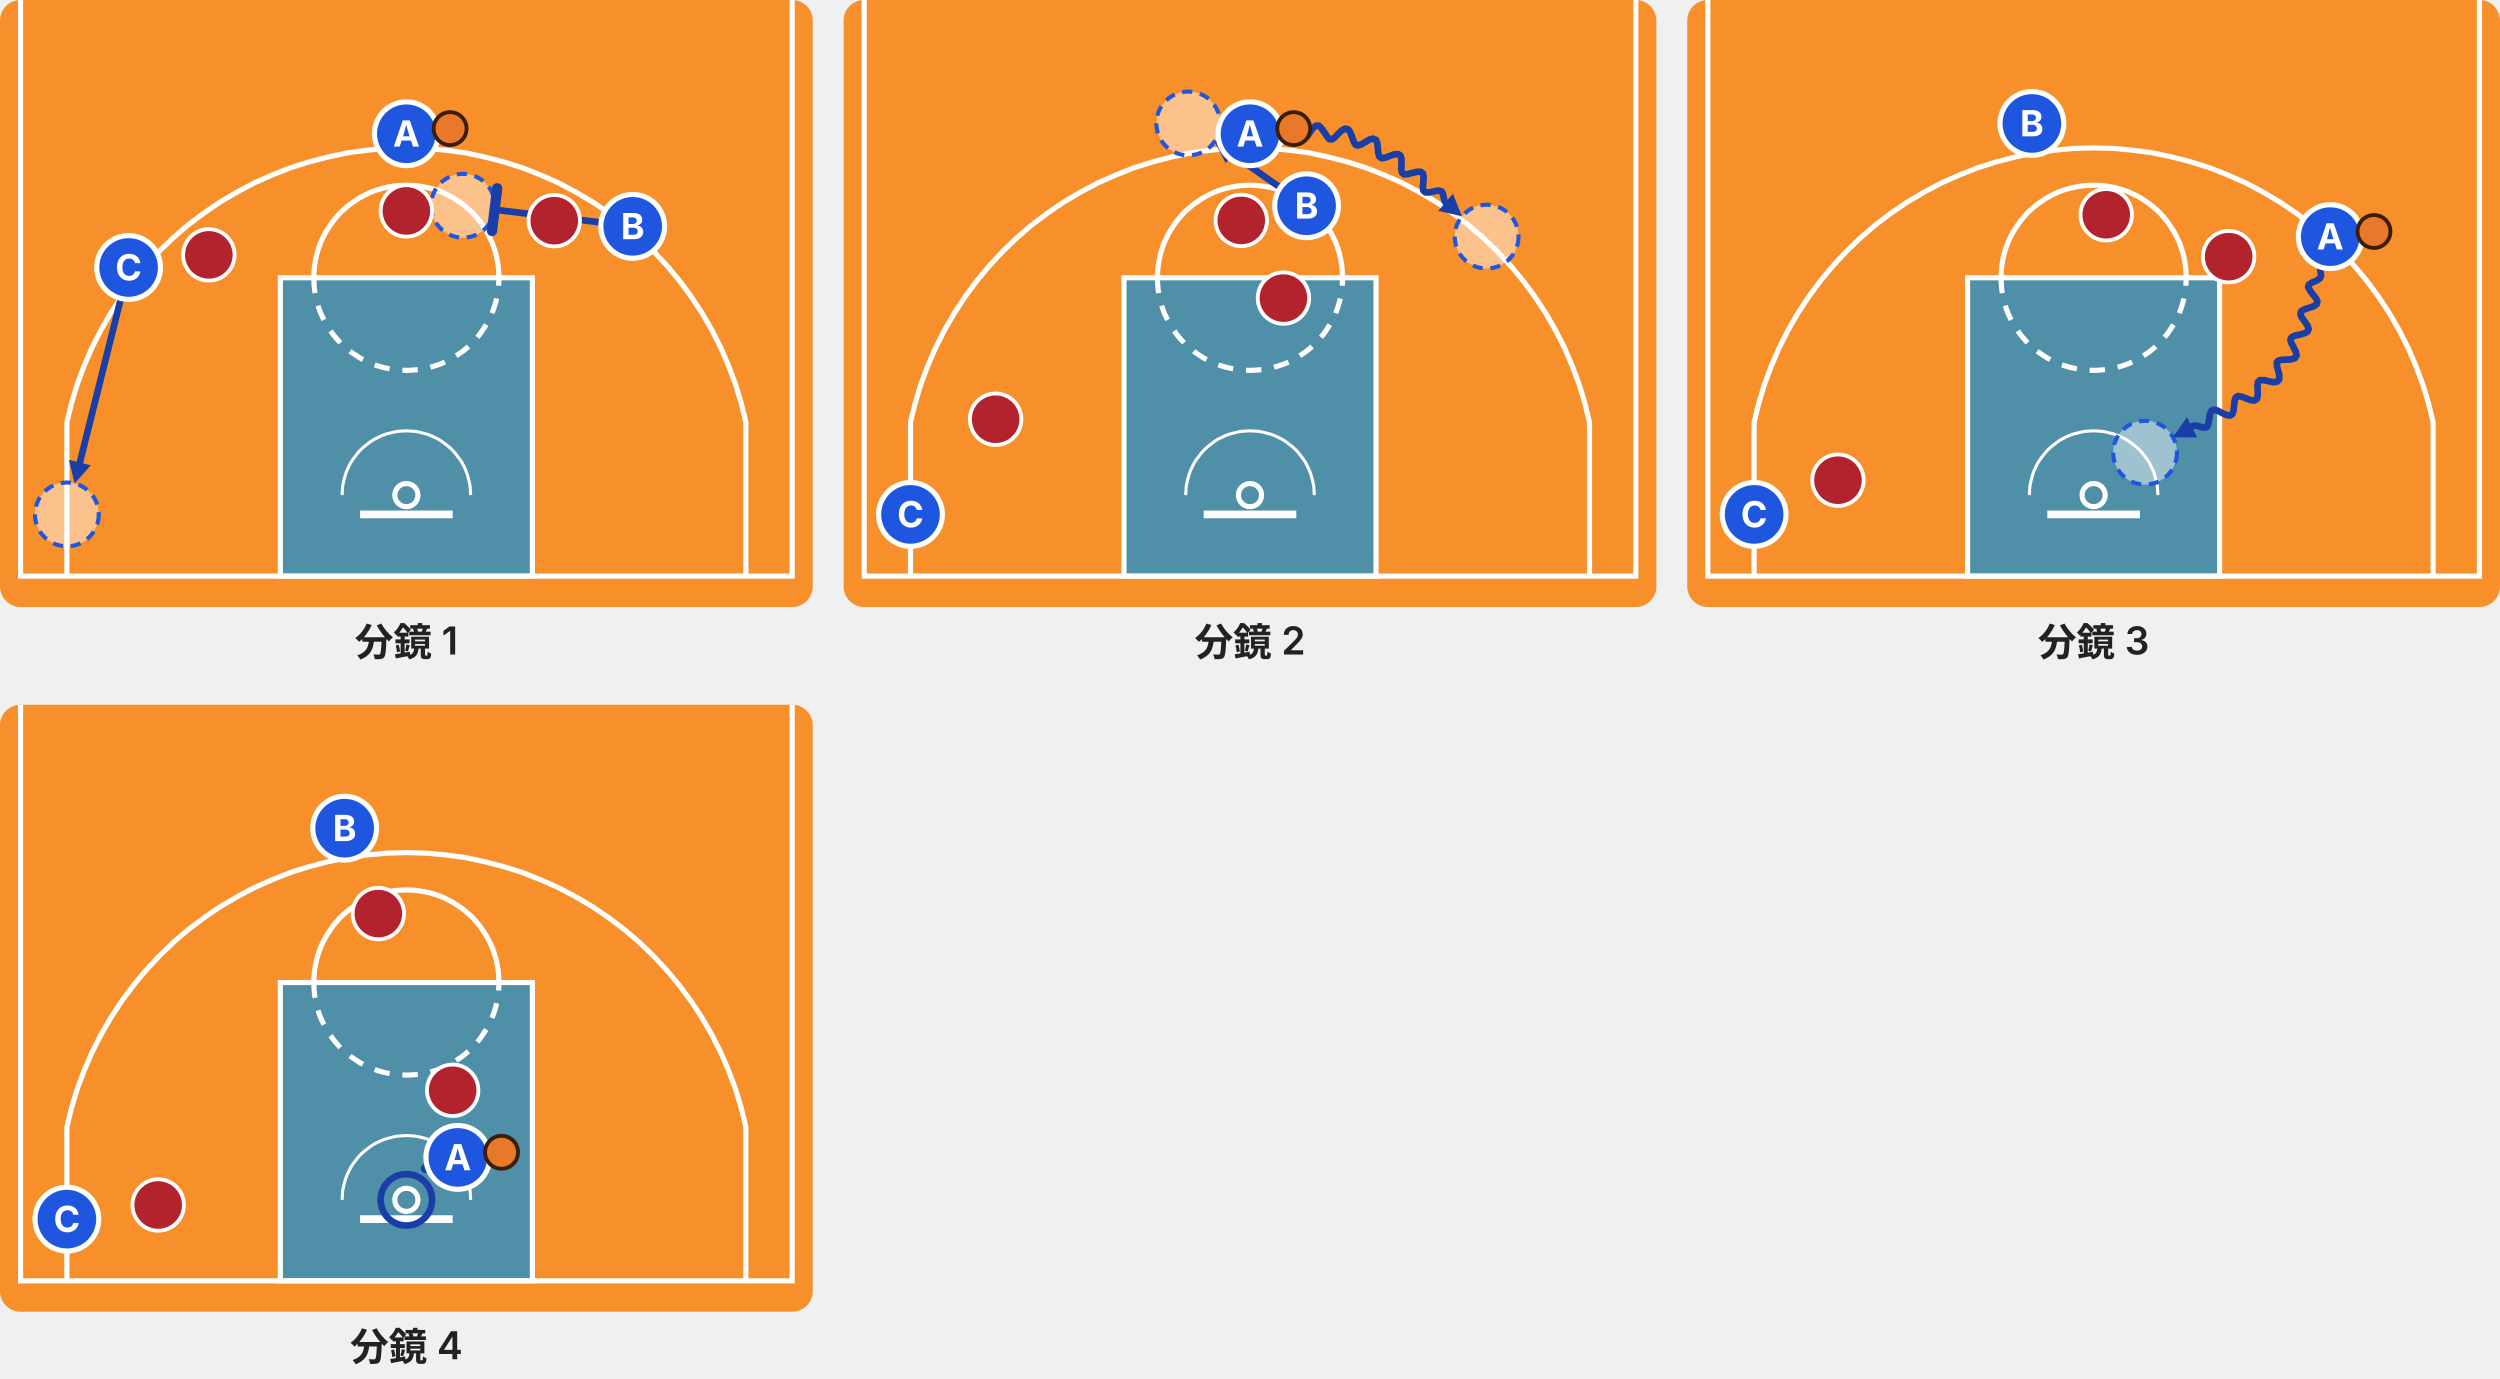
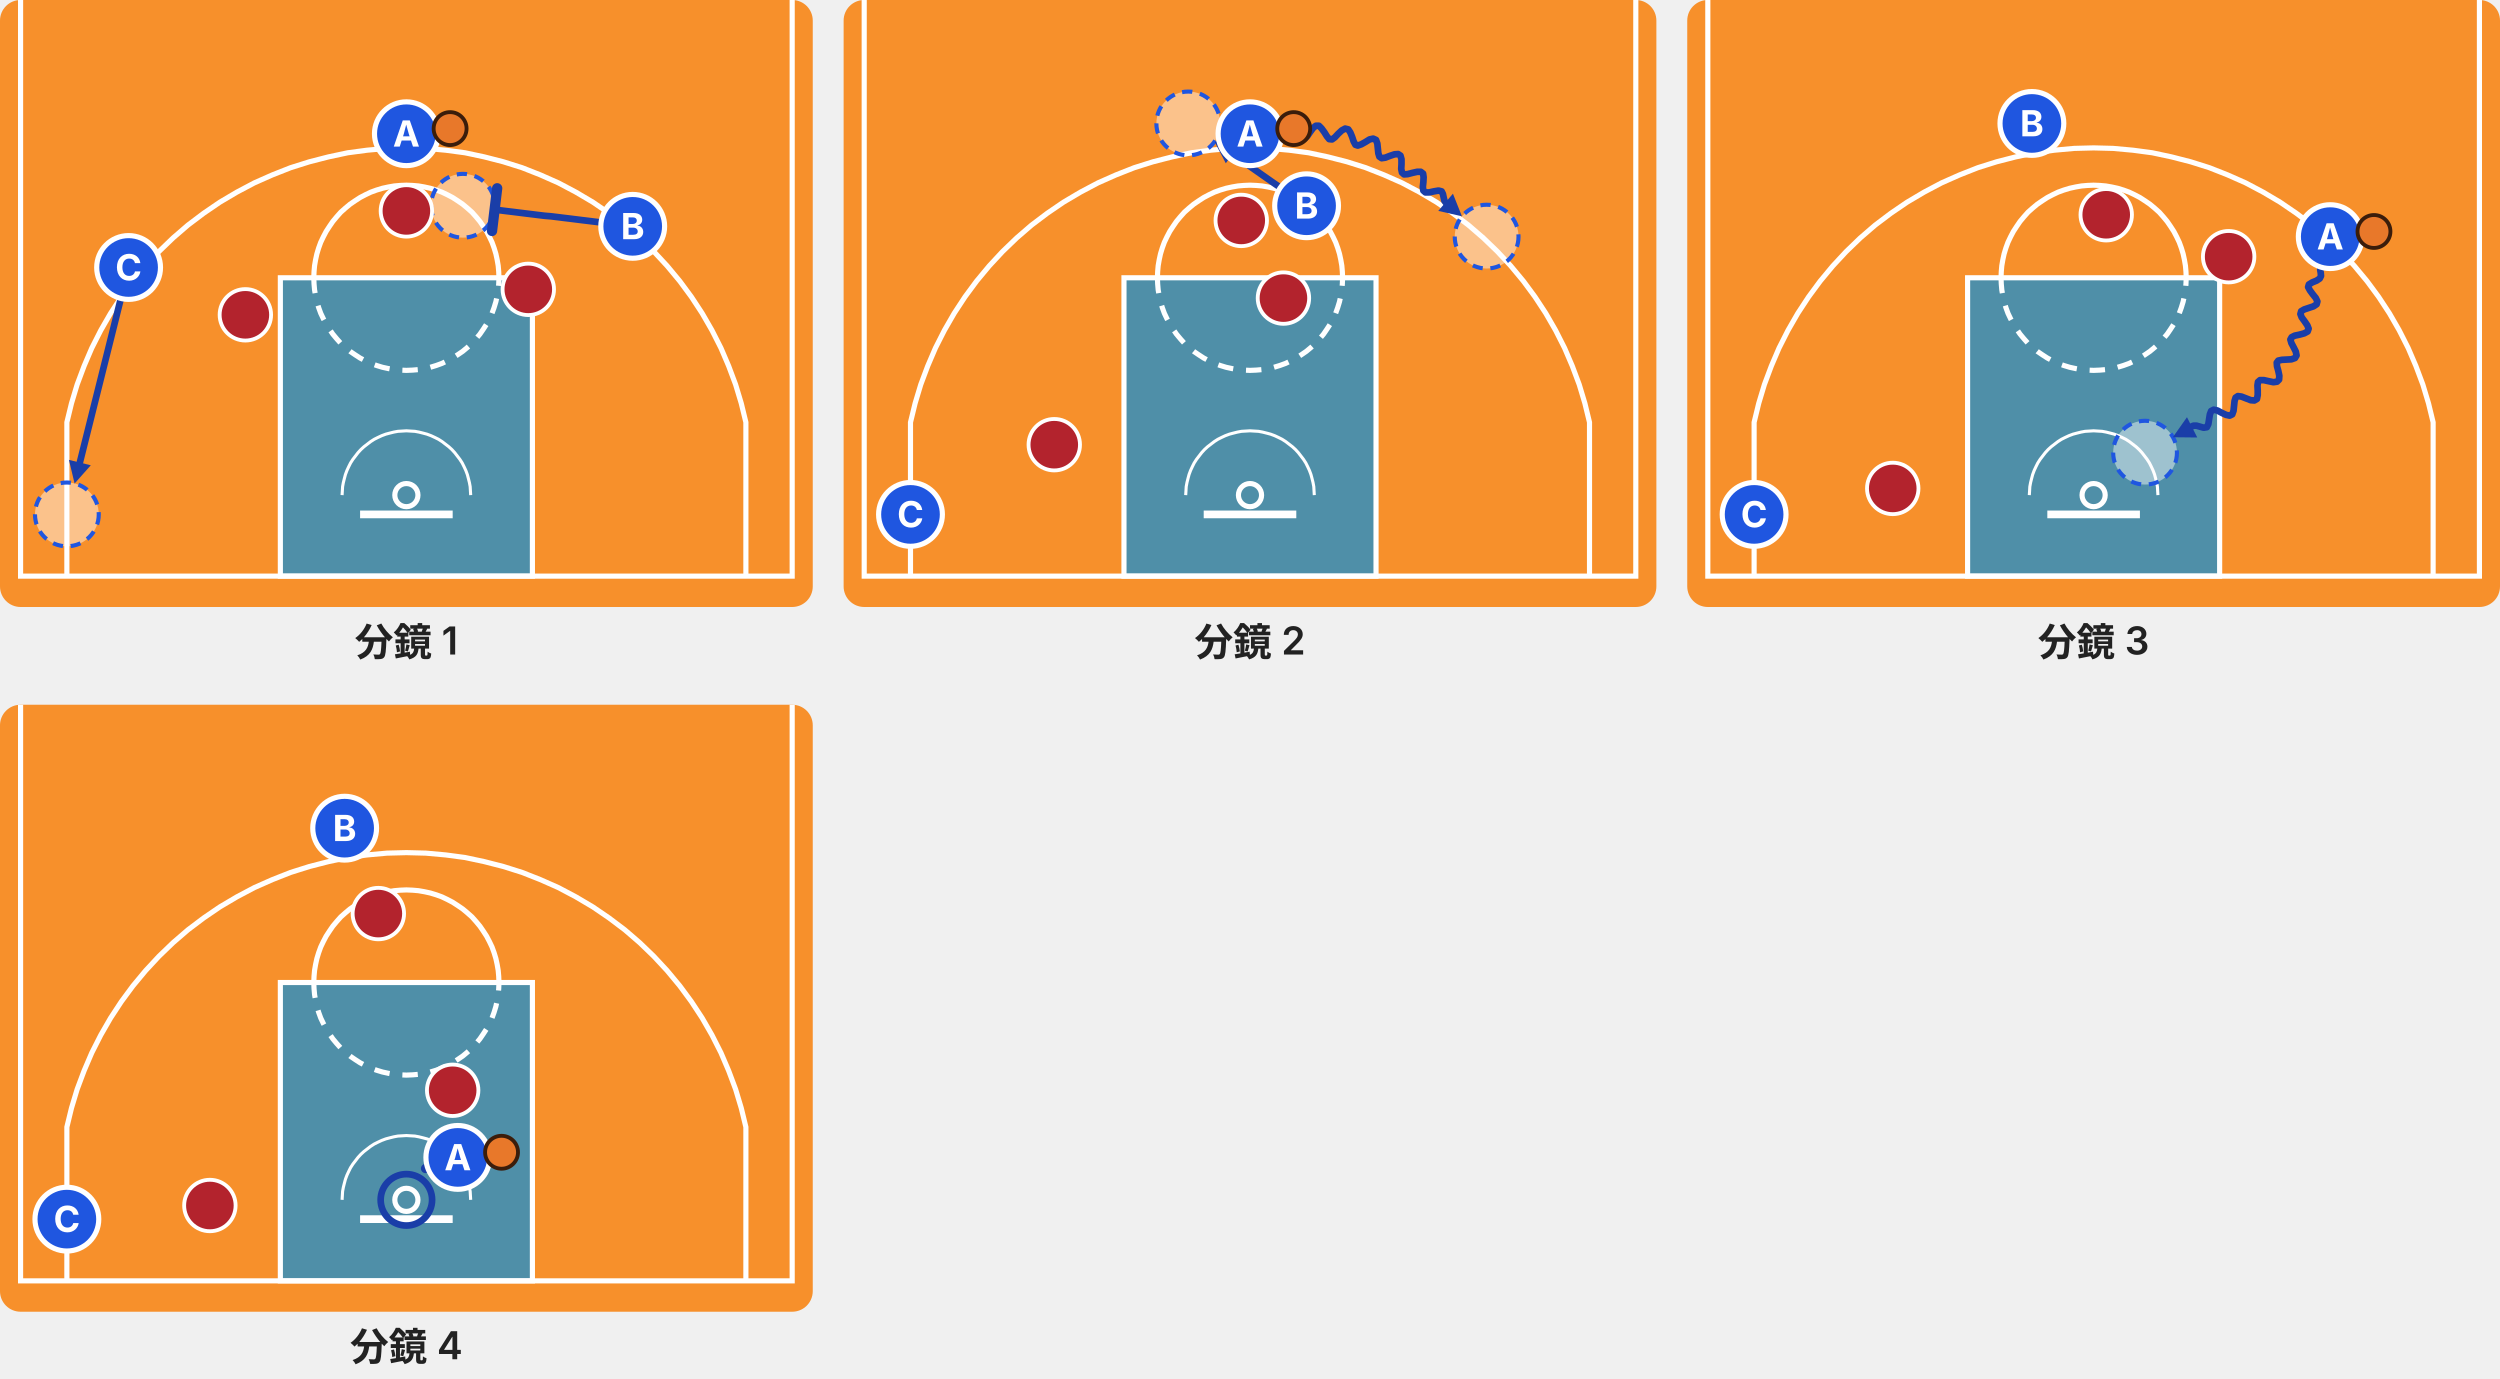
<svg xmlns="http://www.w3.org/2000/svg" viewBox="0 0 972.0 536.0" width="972.0" height="536.0" font-family="-apple-system, 'PingFang TC', 'Noto Sans TC', sans-serif">
  <g transform="translate(0,0)">
    <rect width="316.0" height="236.0" rx="8" fill="#f7902b" />
    <rect x="109.0" y="108.0" width="98.0" height="116.0" fill="#4f8fa8" stroke="#ffffff" stroke-width="2" />
    <polyline points="8.0,0.0 8.0,224.0 308.0,224.0 308.0,0.0" fill="none" stroke="#ffffff" stroke-width="2" />
    <polyline points="194.0,108.0 193.9,105.6 193.7,103.3 193.3,101.0 192.8,98.7 192.1,96.4 191.3,94.2 190.3,92.1 189.2,90.0 187.9,88.0 186.6,86.1 185.1,84.3 183.5,82.5 181.7,80.9 179.9,79.4 178.0,78.1 176.0,76.8 173.9,75.7 171.8,74.7 169.6,73.9 167.3,73.2 165.0,72.7 162.7,72.3 160.4,72.1 158.0,72.0 155.6,72.1 153.3,72.3 151.0,72.7 148.7,73.2 146.4,73.9 144.2,74.7 142.1,75.7 140.0,76.8 138.0,78.1 136.1,79.4 134.3,80.9 132.5,82.5 130.9,84.3 129.4,86.1 128.1,88.0 126.8,90.0 125.7,92.1 124.7,94.2 123.9,96.4 123.2,98.7 122.7,101.0 122.3,103.3 122.1,105.6 122.0,108.0" fill="none" stroke="#ffffff" stroke-width="2" />
    <polyline points="122.0,108.0 122.1,110.4 122.3,112.7 122.7,115.0 123.2,117.3 123.9,119.6 124.7,121.8 125.7,123.9 126.8,126.0 128.1,128.0 129.4,129.9 130.9,131.7 132.5,133.5 134.3,135.1 136.1,136.6 138.0,137.9 140.0,139.2 142.1,140.3 144.2,141.3 146.4,142.1 148.7,142.8 151.0,143.3 153.3,143.7 155.6,143.9 158.0,144.0 160.4,143.9 162.7,143.7 165.0,143.3 167.3,142.8 169.6,142.1 171.8,141.3 173.9,140.3 176.0,139.2 178.0,137.9 179.9,136.6 181.7,135.1 183.5,133.5 185.1,131.7 186.6,129.9 187.9,128.0 189.2,126.0 190.3,123.9 191.3,121.8 192.1,119.6 192.8,117.3 193.3,115.0 193.7,112.7 193.9,110.4 194.0,108.0" fill="none" stroke="#ffffff" stroke-width="2" stroke-dasharray="6 5" />
    <polyline points="290.0,224.0 290.0,164.2 288.2,156.8 286.0,149.5 283.3,142.3 280.3,135.3 276.8,128.4 273.0,121.8 268.8,115.4 264.3,109.3 259.4,103.4 254.2,97.8 248.7,92.5 242.9,87.5 236.8,82.9 230.5,78.6 223.9,74.7 217.1,71.1 210.1,68.0 203.0,65.2 195.7,62.9 188.3,61.0 180.8,59.4 173.3,58.4 165.6,57.7 158.0,57.5 150.4,57.7 142.7,58.4 135.2,59.4 127.7,61.0 120.3,62.9 113.0,65.2 105.9,68.0 98.9,71.1 92.1,74.7 85.5,78.6 79.2,82.9 73.1,87.5 67.3,92.5 61.8,97.8 56.6,103.4 51.7,109.3 47.2,115.4 43.0,121.8 39.2,128.4 35.7,135.3 32.7,142.3 30.0,149.5 27.8,156.8 26.0,164.2 26.0,224.0" fill="none" stroke="#ffffff" stroke-width="2" />
    <polyline points="183.0,192.5 182.9,190.9 182.8,189.2 182.5,187.6 182.1,186.0 181.7,184.5 181.1,182.9 180.4,181.4 179.7,180.0 178.8,178.6 177.8,177.3 176.8,176.0 175.7,174.8 174.5,173.7 173.2,172.7 171.9,171.7 170.5,170.8 169.1,170.1 167.6,169.4 166.0,168.8 164.5,168.4 162.9,168.0 161.3,167.7 159.6,167.6 158.0,167.5 156.4,167.6 154.7,167.7 153.1,168.0 151.5,168.4 150.0,168.8 148.4,169.4 146.9,170.1 145.5,170.8 144.1,171.7 142.8,172.7 141.5,173.7 140.3,174.8 139.2,176.0 138.2,177.3 137.2,178.6 136.3,180.0 135.6,181.4 134.9,182.9 134.3,184.5 133.9,186.0 133.5,187.6 133.2,189.2 133.1,190.9 133.0,192.5" fill="none" stroke="#ffffff" stroke-width="1.2" />
    <line x1="140.0" y1="200.0" x2="176.0" y2="200.0" stroke="#ffffff" stroke-width="3" />
    <circle cx="158.0" cy="192.5" r="4.5" fill="none" stroke="#ffffff" stroke-width="2" />
    <circle cx="180.0" cy="80.0" r="12.4" fill="#ffffff" fill-opacity="0.45" stroke="#1f56e0" stroke-width="1.6" stroke-dasharray="4 3" />
    <circle cx="26.0" cy="200.0" r="12.4" fill="#ffffff" fill-opacity="0.45" stroke="#1f56e0" stroke-width="1.6" stroke-dasharray="4 3" />
    <polyline points="233.7,86.5 231.3,86.2 228.9,85.9 226.4,85.6 224.0,85.3 221.6,85.0 219.1,84.7 216.7,84.4 214.2,84.1 211.8,83.9 209.3,83.6 206.9,83.3 204.4,83.0 202.0,82.7 199.6,82.4 197.1,82.1 194.7,81.8 192.3,81.5" fill="none" stroke="#1a3ea8" stroke-width="2.6" stroke-linecap="round" stroke-linejoin="round" />
    <line x1="191.3" y1="89.8" x2="193.3" y2="73.2" stroke="#1a3ea8" stroke-width="4" stroke-linecap="round" />
    <polyline points="47.0,116.0 46.4,118.4 45.8,120.8 45.2,123.2 44.6,125.6 44.0,128.0 43.4,130.4 42.8,132.8 42.2,135.2 41.6,137.6 41.0,140.0 40.4,142.4 39.8,144.8 39.2,147.2 38.6,149.6 38.0,152.0 37.4,154.4 36.8,156.8 36.2,159.2 35.6,161.6 35.0,164.0 34.4,166.4 33.8,168.8 33.2,171.2 32.6,173.6 32.0,176.0 31.4,178.4 30.8,180.8 30.7,181.4" fill="none" stroke="#1a3ea8" stroke-width="2.6" stroke-linecap="round" stroke-linejoin="round" />
    <polygon points="29.0,188.0 35.3,180.9 26.8,178.8" fill="#1a3ea8" />
    <circle cx="158.0" cy="82.0" r="10.0" fill="#b3232d" stroke="#fff" stroke-width="1.5" />
-     <circle cx="215.5" cy="85.8" r="10.0" fill="#b3232d" stroke="#fff" stroke-width="1.5" />
-     <circle cx="81.2" cy="99.1" r="10.0" fill="#b3232d" stroke="#fff" stroke-width="1.5" />
+     <circle cx="205.4" cy="112.5" r="10.0" fill="#b3232d" stroke="#fff" stroke-width="1.5" />
+     <circle cx="95.4" cy="122.4" r="10.0" fill="#b3232d" stroke="#fff" stroke-width="1.5" />
    <circle cx="158.0" cy="52.0" r="12.4" fill="#1f56e0" stroke="#fff" stroke-width="2" />
    <text x="158.0" y="57.0" font-size="14" font-weight="700" fill="#fff" text-anchor="middle">A</text>
    <circle cx="246.0" cy="88.0" r="12.4" fill="#1f56e0" stroke="#fff" stroke-width="2" />
    <text x="246.0" y="93.0" font-size="14" font-weight="700" fill="#fff" text-anchor="middle">B</text>
    <circle cx="50.0" cy="104.0" r="12.4" fill="#1f56e0" stroke="#fff" stroke-width="2" />
    <text x="50.0" y="109.0" font-size="14" font-weight="700" fill="#fff" text-anchor="middle">C</text>
    <circle cx="175.0" cy="50.0" r="6.4" fill="#e8782a" stroke="#3b1d0b" stroke-width="1.5" />
    <text x="158.0" y="255.0" font-size="15" font-weight="600" fill="#222" text-anchor="middle">分鏡 1</text>
  </g>
  <g transform="translate(328,0)">
    <rect width="316.0" height="236.0" rx="8" fill="#f7902b" />
    <rect x="109.0" y="108.0" width="98.0" height="116.0" fill="#4f8fa8" stroke="#ffffff" stroke-width="2" />
    <polyline points="8.0,0.0 8.0,224.0 308.0,224.0 308.0,0.0" fill="none" stroke="#ffffff" stroke-width="2" />
    <polyline points="194.0,108.0 193.9,105.6 193.7,103.3 193.3,101.0 192.8,98.7 192.1,96.4 191.3,94.2 190.3,92.1 189.2,90.0 187.9,88.0 186.6,86.1 185.1,84.3 183.5,82.5 181.7,80.9 179.9,79.4 178.0,78.1 176.0,76.8 173.9,75.7 171.8,74.7 169.6,73.9 167.3,73.2 165.0,72.7 162.7,72.3 160.4,72.1 158.0,72.0 155.6,72.1 153.3,72.3 151.0,72.7 148.7,73.2 146.4,73.9 144.2,74.7 142.1,75.7 140.0,76.8 138.0,78.1 136.1,79.4 134.3,80.9 132.5,82.5 130.9,84.3 129.4,86.1 128.1,88.0 126.8,90.0 125.7,92.1 124.7,94.2 123.9,96.4 123.2,98.7 122.7,101.0 122.3,103.3 122.1,105.6 122.0,108.0" fill="none" stroke="#ffffff" stroke-width="2" />
    <polyline points="122.0,108.0 122.1,110.4 122.3,112.7 122.7,115.0 123.2,117.3 123.9,119.6 124.7,121.8 125.7,123.9 126.8,126.0 128.1,128.0 129.4,129.9 130.9,131.7 132.5,133.5 134.3,135.1 136.1,136.6 138.0,137.9 140.0,139.2 142.1,140.3 144.2,141.3 146.4,142.1 148.7,142.8 151.0,143.3 153.3,143.7 155.6,143.9 158.0,144.0 160.4,143.9 162.7,143.7 165.0,143.3 167.3,142.8 169.6,142.1 171.8,141.3 173.9,140.3 176.0,139.2 178.0,137.9 179.9,136.6 181.7,135.1 183.5,133.5 185.1,131.7 186.6,129.9 187.9,128.0 189.2,126.0 190.3,123.9 191.3,121.8 192.1,119.6 192.8,117.3 193.3,115.0 193.7,112.7 193.9,110.4 194.0,108.0" fill="none" stroke="#ffffff" stroke-width="2" stroke-dasharray="6 5" />
    <polyline points="290.0,224.0 290.0,164.2 288.2,156.8 286.0,149.5 283.3,142.3 280.3,135.3 276.8,128.4 273.0,121.8 268.8,115.4 264.3,109.3 259.4,103.4 254.2,97.8 248.7,92.5 242.9,87.5 236.8,82.9 230.5,78.6 223.9,74.7 217.1,71.1 210.1,68.0 203.0,65.2 195.7,62.9 188.3,61.0 180.8,59.4 173.3,58.4 165.6,57.7 158.0,57.5 150.4,57.7 142.7,58.4 135.2,59.4 127.7,61.0 120.3,62.9 113.0,65.2 105.9,68.0 98.9,71.1 92.1,74.7 85.5,78.6 79.2,82.9 73.1,87.5 67.3,92.5 61.8,97.8 56.6,103.4 51.7,109.3 47.2,115.4 43.0,121.8 39.2,128.4 35.7,135.3 32.7,142.3 30.0,149.5 27.8,156.8 26.0,164.2 26.0,224.0" fill="none" stroke="#ffffff" stroke-width="2" />
    <polyline points="183.0,192.5 182.9,190.9 182.8,189.2 182.5,187.6 182.1,186.0 181.7,184.5 181.1,182.9 180.4,181.4 179.7,180.0 178.8,178.6 177.8,177.3 176.8,176.0 175.7,174.8 174.5,173.7 173.2,172.7 171.9,171.7 170.5,170.8 169.1,170.1 167.6,169.4 166.0,168.8 164.5,168.4 162.9,168.0 161.3,167.7 159.6,167.6 158.0,167.5 156.4,167.6 154.7,167.7 153.1,168.0 151.5,168.4 150.0,168.8 148.4,169.4 146.9,170.1 145.5,170.8 144.1,171.7 142.8,172.7 141.5,173.7 140.3,174.8 139.2,176.0 138.2,177.3 137.2,178.6 136.3,180.0 135.6,181.4 134.9,182.9 134.3,184.5 133.9,186.0 133.5,187.6 133.2,189.2 133.1,190.9 133.0,192.5" fill="none" stroke="#ffffff" stroke-width="1.2" />
    <line x1="140.0" y1="200.0" x2="176.0" y2="200.0" stroke="#ffffff" stroke-width="3" />
    <circle cx="158.0" cy="192.5" r="4.5" fill="none" stroke="#ffffff" stroke-width="2" />
    <circle cx="250.0" cy="92.0" r="12.4" fill="#ffffff" fill-opacity="0.45" stroke="#1f56e0" stroke-width="1.6" stroke-dasharray="4 3" />
    <circle cx="134.0" cy="48.0" r="12.4" fill="#ffffff" fill-opacity="0.45" stroke="#1f56e0" stroke-width="1.6" stroke-dasharray="4 3" />
    <polyline points="170.4,51.8 171.5,51.5 172.5,50.9 173.6,50.4 174.7,50.6 175.9,51.5 177.0,52.9 178.2,53.9 179.3,53.8 180.3,52.9 181.4,51.3 182.5,49.8 183.6,48.9 184.8,48.9 185.8,49.9 186.9,51.4 187.9,53.0 188.8,54.1 189.9,54.2 191.0,53.4 192.3,52.0 193.7,50.7 195.0,50.0 196.2,50.3 197.0,51.5 197.7,53.2 198.3,55.0 199.0,56.3 199.9,56.6 201.3,56.1 202.9,55.2 204.5,54.2 205.9,53.9 207.0,54.4 207.5,55.8 207.7,57.7 207.9,59.6 208.3,60.9 209.2,61.5 210.6,61.3 212.4,60.6 214.2,60.0 215.6,59.9 216.5,60.5 216.9,61.9 216.9,63.8 216.8,65.7 217.1,67.1 217.9,67.8 219.3,67.7 221.2,67.2 223.0,66.8 224.4,66.8 225.3,67.5 225.5,68.9 225.4,70.8 225.2,72.7 225.4,74.1 226.2,74.8 227.7,74.8 229.5,74.4 231.3,74.1 232.5,74.4 233.0,75.4 233.3,76.8 233.6,78.1 234.3,79.0 235.2,79.6 235.3,79.6" fill="none" stroke="#1a3ea8" stroke-width="2.6" stroke-linecap="round" stroke-linejoin="round" />
    <polygon points="240.4,84.1 236.9,75.3 231.2,82.0" fill="#1a3ea8" />
    <polyline points="169.8,72.9 168.0,71.7 166.0,70.3 164.0,68.9 162.0,67.5 160.0,66.1 158.0,64.7 156.0,63.3 154.0,61.9 152.0,60.5 150.0,59.1 149.8,59.0" fill="none" stroke="#1a3ea8" stroke-width="2.6" stroke-linecap="round" stroke-linejoin="round" />
    <polygon points="144.2,55.1 148.6,63.5 153.6,56.3" fill="#1a3ea8" />
    <circle cx="154.6" cy="85.7" r="10.0" fill="#b3232d" stroke="#fff" stroke-width="1.5" />
    <circle cx="171.0" cy="115.9" r="10.0" fill="#b3232d" stroke="#fff" stroke-width="1.5" />
-     <circle cx="59.1" cy="163.0" r="10.0" fill="#b3232d" stroke="#fff" stroke-width="1.5" />
+     <circle cx="81.9" cy="172.9" r="10.0" fill="#b3232d" stroke="#fff" stroke-width="1.5" />
    <circle cx="158.0" cy="52.0" r="12.4" fill="#1f56e0" stroke="#fff" stroke-width="2" />
    <text x="158.0" y="57.0" font-size="14" font-weight="700" fill="#fff" text-anchor="middle">A</text>
    <circle cx="180.0" cy="80.0" r="12.4" fill="#1f56e0" stroke="#fff" stroke-width="2" />
    <text x="180.0" y="85.0" font-size="14" font-weight="700" fill="#fff" text-anchor="middle">B</text>
    <circle cx="26.0" cy="200.0" r="12.4" fill="#1f56e0" stroke="#fff" stroke-width="2" />
    <text x="26.0" y="205.0" font-size="14" font-weight="700" fill="#fff" text-anchor="middle">C</text>
    <circle cx="175.0" cy="50.0" r="6.4" fill="#e8782a" stroke="#3b1d0b" stroke-width="1.5" />
    <text x="158.0" y="255.0" font-size="15" font-weight="600" fill="#222" text-anchor="middle">分鏡 2</text>
  </g>
  <g transform="translate(656,0)">
    <rect width="316.0" height="236.0" rx="8" fill="#f7902b" />
    <rect x="109.0" y="108.0" width="98.0" height="116.0" fill="#4f8fa8" stroke="#ffffff" stroke-width="2" />
    <polyline points="8.0,0.0 8.0,224.0 308.0,224.0 308.0,0.0" fill="none" stroke="#ffffff" stroke-width="2" />
    <polyline points="194.0,108.0 193.9,105.6 193.7,103.3 193.3,101.0 192.8,98.7 192.1,96.4 191.3,94.2 190.3,92.1 189.2,90.0 187.9,88.0 186.6,86.1 185.1,84.3 183.5,82.5 181.7,80.9 179.9,79.4 178.0,78.1 176.0,76.8 173.9,75.7 171.8,74.7 169.6,73.9 167.3,73.2 165.0,72.7 162.7,72.3 160.4,72.1 158.0,72.0 155.6,72.1 153.3,72.3 151.0,72.7 148.7,73.2 146.4,73.9 144.2,74.7 142.1,75.7 140.0,76.8 138.0,78.1 136.1,79.4 134.3,80.9 132.5,82.5 130.9,84.3 129.4,86.1 128.1,88.0 126.8,90.0 125.7,92.1 124.7,94.2 123.9,96.4 123.2,98.7 122.7,101.0 122.3,103.3 122.1,105.6 122.0,108.0" fill="none" stroke="#ffffff" stroke-width="2" />
    <polyline points="122.0,108.0 122.1,110.4 122.3,112.7 122.7,115.0 123.2,117.3 123.9,119.6 124.7,121.8 125.7,123.9 126.8,126.0 128.1,128.0 129.4,129.9 130.9,131.7 132.5,133.5 134.3,135.1 136.1,136.6 138.0,137.9 140.0,139.2 142.1,140.3 144.2,141.3 146.4,142.1 148.7,142.8 151.0,143.3 153.3,143.7 155.6,143.9 158.0,144.0 160.4,143.9 162.7,143.7 165.0,143.3 167.3,142.8 169.6,142.1 171.8,141.3 173.9,140.3 176.0,139.2 178.0,137.9 179.9,136.6 181.7,135.1 183.5,133.5 185.1,131.7 186.6,129.9 187.9,128.0 189.2,126.0 190.3,123.9 191.3,121.8 192.1,119.6 192.8,117.3 193.3,115.0 193.7,112.7 193.9,110.4 194.0,108.0" fill="none" stroke="#ffffff" stroke-width="2" stroke-dasharray="6 5" />
    <polyline points="290.0,224.0 290.0,164.2 288.2,156.8 286.0,149.5 283.3,142.3 280.3,135.3 276.8,128.4 273.0,121.8 268.8,115.4 264.3,109.3 259.4,103.4 254.2,97.8 248.7,92.5 242.9,87.5 236.8,82.9 230.5,78.6 223.9,74.7 217.1,71.1 210.1,68.0 203.0,65.2 195.7,62.9 188.3,61.0 180.8,59.4 173.3,58.4 165.6,57.7 158.0,57.5 150.4,57.7 142.7,58.4 135.2,59.4 127.7,61.0 120.3,62.9 113.0,65.2 105.9,68.0 98.9,71.1 92.1,74.7 85.5,78.6 79.2,82.9 73.1,87.5 67.3,92.5 61.8,97.8 56.6,103.4 51.7,109.3 47.2,115.4 43.0,121.8 39.2,128.4 35.7,135.3 32.7,142.3 30.0,149.5 27.8,156.8 26.0,164.2 26.0,224.0" fill="none" stroke="#ffffff" stroke-width="2" />
    <polyline points="183.0,192.5 182.9,190.9 182.8,189.2 182.5,187.6 182.1,186.0 181.7,184.5 181.1,182.9 180.4,181.4 179.7,180.0 178.8,178.6 177.8,177.3 176.8,176.0 175.7,174.8 174.5,173.7 173.2,172.7 171.9,171.7 170.5,170.8 169.1,170.1 167.6,169.4 166.0,168.8 164.5,168.4 162.9,168.0 161.3,167.7 159.6,167.6 158.0,167.5 156.4,167.6 154.7,167.7 153.1,168.0 151.5,168.4 150.0,168.8 148.4,169.4 146.9,170.1 145.5,170.8 144.1,171.7 142.8,172.7 141.5,173.7 140.3,174.8 139.2,176.0 138.2,177.3 137.2,178.6 136.3,180.0 135.6,181.4 134.9,182.9 134.3,184.5 133.9,186.0 133.5,187.6 133.2,189.2 133.1,190.9 133.0,192.5" fill="none" stroke="#ffffff" stroke-width="1.2" />
    <line x1="140.0" y1="200.0" x2="176.0" y2="200.0" stroke="#ffffff" stroke-width="3" />
    <circle cx="158.0" cy="192.5" r="4.5" fill="none" stroke="#ffffff" stroke-width="2" />
    <circle cx="178.0" cy="176.0" r="12.4" fill="#ffffff" fill-opacity="0.45" stroke="#1f56e0" stroke-width="1.6" stroke-dasharray="4 3" />
    <polyline points="246.2,103.8 246.1,104.9 246.3,106.1 246.4,107.3 245.9,108.3 244.7,109.1 243.0,109.8 241.7,110.6 241.4,111.6 242.1,112.9 243.2,114.4 244.4,115.9 245.0,117.2 244.7,118.3 243.5,119.1 241.7,119.7 239.9,120.3 238.7,121.0 238.4,122.1 238.9,123.4 240.0,124.9 241.1,126.5 241.6,127.8 241.2,128.9 239.9,129.6 238.1,130.1 236.2,130.5 235.0,131.1 234.5,132.0 234.9,133.4 235.8,135.1 236.6,136.7 236.9,138.2 236.3,139.2 234.9,139.7 233.1,139.8 231.2,139.9 229.8,140.2 229.2,141.0 229.3,142.4 229.8,144.2 230.2,146.1 230.1,147.6 229.3,148.4 227.9,148.6 226.0,148.2 224.2,147.8 222.7,147.8 221.9,148.5 221.7,149.9 221.8,151.8 221.8,153.6 221.5,155.1 220.5,155.7 219.1,155.6 217.3,154.9 215.5,154.2 214.1,154.0 213.2,154.6 212.8,155.9 212.6,157.8 212.4,159.7 211.9,161.1 210.9,161.6 209.5,161.3 207.8,160.5 206.1,159.6 204.7,159.3 203.7,159.8 203.2,161.1 202.9,163.0 202.6,164.9 202.0,166.1 200.8,166.3 199.4,165.9 198.0,165.5 196.8,165.5 195.8,166.0 195.0,166.9 194.9,167.0" fill="none" stroke="#1a3ea8" stroke-width="2.6" stroke-linecap="round" stroke-linejoin="round" />
    <polygon points="188.8,170.0 198.3,170.1 194.3,162.2" fill="#1a3ea8" />
    <circle cx="162.9" cy="83.5" r="10.0" fill="#b3232d" stroke="#fff" stroke-width="1.5" />
    <circle cx="210.5" cy="99.8" r="10.0" fill="#b3232d" stroke="#fff" stroke-width="1.5" />
-     <circle cx="58.6" cy="186.7" r="10.0" fill="#b3232d" stroke="#fff" stroke-width="1.5" />
+     <circle cx="79.9" cy="189.9" r="10.0" fill="#b3232d" stroke="#fff" stroke-width="1.5" />
    <circle cx="250.0" cy="92.0" r="12.4" fill="#1f56e0" stroke="#fff" stroke-width="2" />
    <text x="250.0" y="97.0" font-size="14" font-weight="700" fill="#fff" text-anchor="middle">A</text>
    <circle cx="134.0" cy="48.0" r="12.4" fill="#1f56e0" stroke="#fff" stroke-width="2" />
    <text x="134.0" y="53.0" font-size="14" font-weight="700" fill="#fff" text-anchor="middle">B</text>
    <circle cx="26.0" cy="200.0" r="12.4" fill="#1f56e0" stroke="#fff" stroke-width="2" />
    <text x="26.0" y="205.0" font-size="14" font-weight="700" fill="#fff" text-anchor="middle">C</text>
    <circle cx="267.0" cy="90.0" r="6.4" fill="#e8782a" stroke="#3b1d0b" stroke-width="1.5" />
    <text x="158.0" y="255.0" font-size="15" font-weight="600" fill="#222" text-anchor="middle">分鏡 3</text>
  </g>
  <g transform="translate(0,274)">
    <rect width="316.0" height="236.0" rx="8" fill="#f7902b" />
    <rect x="109.0" y="108.0" width="98.0" height="116.0" fill="#4f8fa8" stroke="#ffffff" stroke-width="2" />
    <polyline points="8.0,0.0 8.0,224.0 308.0,224.0 308.0,0.0" fill="none" stroke="#ffffff" stroke-width="2" />
    <polyline points="194.0,108.0 193.9,105.6 193.7,103.3 193.3,101.0 192.8,98.7 192.1,96.4 191.3,94.2 190.3,92.1 189.2,90.0 187.9,88.0 186.6,86.1 185.1,84.3 183.5,82.5 181.7,80.9 179.9,79.4 178.0,78.1 176.0,76.8 173.9,75.7 171.8,74.7 169.6,73.9 167.3,73.2 165.0,72.7 162.7,72.3 160.4,72.1 158.0,72.0 155.6,72.1 153.3,72.3 151.0,72.7 148.7,73.2 146.4,73.9 144.2,74.7 142.1,75.7 140.0,76.8 138.0,78.1 136.1,79.4 134.3,80.9 132.5,82.5 130.9,84.3 129.4,86.1 128.1,88.0 126.8,90.0 125.7,92.1 124.7,94.2 123.9,96.4 123.2,98.7 122.7,101.0 122.3,103.3 122.1,105.6 122.0,108.0" fill="none" stroke="#ffffff" stroke-width="2" />
    <polyline points="122.0,108.0 122.1,110.4 122.3,112.7 122.7,115.0 123.2,117.3 123.9,119.6 124.7,121.8 125.7,123.9 126.8,126.0 128.1,128.0 129.4,129.9 130.9,131.7 132.5,133.5 134.3,135.1 136.1,136.6 138.0,137.9 140.0,139.2 142.1,140.3 144.2,141.3 146.4,142.1 148.7,142.8 151.0,143.3 153.3,143.7 155.6,143.9 158.0,144.0 160.4,143.9 162.7,143.7 165.0,143.3 167.3,142.8 169.6,142.1 171.8,141.3 173.9,140.3 176.0,139.2 178.0,137.9 179.9,136.6 181.7,135.1 183.5,133.5 185.1,131.7 186.6,129.9 187.9,128.0 189.2,126.0 190.3,123.9 191.3,121.8 192.1,119.6 192.8,117.3 193.3,115.0 193.7,112.7 193.9,110.4 194.0,108.0" fill="none" stroke="#ffffff" stroke-width="2" stroke-dasharray="6 5" />
    <polyline points="290.0,224.0 290.0,164.2 288.2,156.8 286.0,149.5 283.3,142.3 280.3,135.3 276.8,128.4 273.0,121.8 268.8,115.4 264.3,109.3 259.4,103.4 254.2,97.8 248.7,92.5 242.9,87.5 236.8,82.9 230.5,78.6 223.9,74.7 217.1,71.1 210.1,68.0 203.0,65.2 195.7,62.9 188.3,61.0 180.8,59.4 173.3,58.4 165.6,57.7 158.0,57.5 150.4,57.7 142.7,58.4 135.2,59.4 127.7,61.0 120.3,62.9 113.0,65.2 105.9,68.0 98.9,71.1 92.1,74.7 85.5,78.6 79.2,82.9 73.1,87.5 67.3,92.5 61.8,97.8 56.6,103.4 51.7,109.3 47.2,115.4 43.0,121.8 39.2,128.4 35.7,135.3 32.7,142.3 30.0,149.5 27.8,156.8 26.0,164.2 26.0,224.0" fill="none" stroke="#ffffff" stroke-width="2" />
    <polyline points="183.0,192.5 182.9,190.9 182.8,189.2 182.5,187.6 182.1,186.0 181.7,184.5 181.1,182.9 180.4,181.4 179.7,180.0 178.8,178.6 177.8,177.3 176.8,176.0 175.7,174.8 174.5,173.7 173.2,172.7 171.9,171.7 170.5,170.8 169.1,170.1 167.6,169.4 166.0,168.8 164.5,168.4 162.9,168.0 161.3,167.7 159.6,167.6 158.0,167.5 156.4,167.6 154.7,167.7 153.1,168.0 151.5,168.4 150.0,168.8 148.4,169.4 146.9,170.1 145.5,170.8 144.1,171.7 142.8,172.7 141.5,173.7 140.3,174.8 139.2,176.0 138.2,177.3 137.2,178.6 136.3,180.0 135.6,181.4 134.9,182.9 134.3,184.5 133.9,186.0 133.5,187.6 133.2,189.2 133.1,190.9 133.0,192.5" fill="none" stroke="#ffffff" stroke-width="1.2" />
    <line x1="140.0" y1="200.0" x2="176.0" y2="200.0" stroke="#ffffff" stroke-width="3" />
    <circle cx="158.0" cy="192.5" r="4.5" fill="none" stroke="#ffffff" stroke-width="2" />
    <polyline points="166.3,179.8 165.0,180.6 163.5,182.2 162.6,183.6" fill="none" stroke="#1a3ea8" stroke-width="3.6" stroke-linecap="round" stroke-linejoin="round" stroke-dasharray="1 6" />
    <circle cx="158.0" cy="192.5" r="10.0" fill="none" stroke="#1a3ea8" stroke-width="2.6" />
    <circle cx="147.1" cy="81.2" r="10.0" fill="#b3232d" stroke="#fff" stroke-width="1.5" />
    <circle cx="176.0" cy="149.9" r="10.0" fill="#b3232d" stroke="#fff" stroke-width="1.5" />
-     <circle cx="61.5" cy="194.5" r="10.0" fill="#b3232d" stroke="#fff" stroke-width="1.5" />
+     <circle cx="81.6" cy="194.7" r="10.0" fill="#b3232d" stroke="#fff" stroke-width="1.5" />
    <circle cx="178.0" cy="176.0" r="12.4" fill="#1f56e0" stroke="#fff" stroke-width="2" />
    <text x="178.0" y="181.0" font-size="14" font-weight="700" fill="#fff" text-anchor="middle">A</text>
    <circle cx="134.0" cy="48.0" r="12.4" fill="#1f56e0" stroke="#fff" stroke-width="2" />
    <text x="134.0" y="53.0" font-size="14" font-weight="700" fill="#fff" text-anchor="middle">B</text>
    <circle cx="26.0" cy="200.0" r="12.4" fill="#1f56e0" stroke="#fff" stroke-width="2" />
    <text x="26.0" y="205.0" font-size="14" font-weight="700" fill="#fff" text-anchor="middle">C</text>
    <circle cx="195.0" cy="174.0" r="6.4" fill="#e8782a" stroke="#3b1d0b" stroke-width="1.5" />
    <text x="158.0" y="255.0" font-size="15" font-weight="600" fill="#222" text-anchor="middle">分鏡 4</text>
  </g>
</svg>
